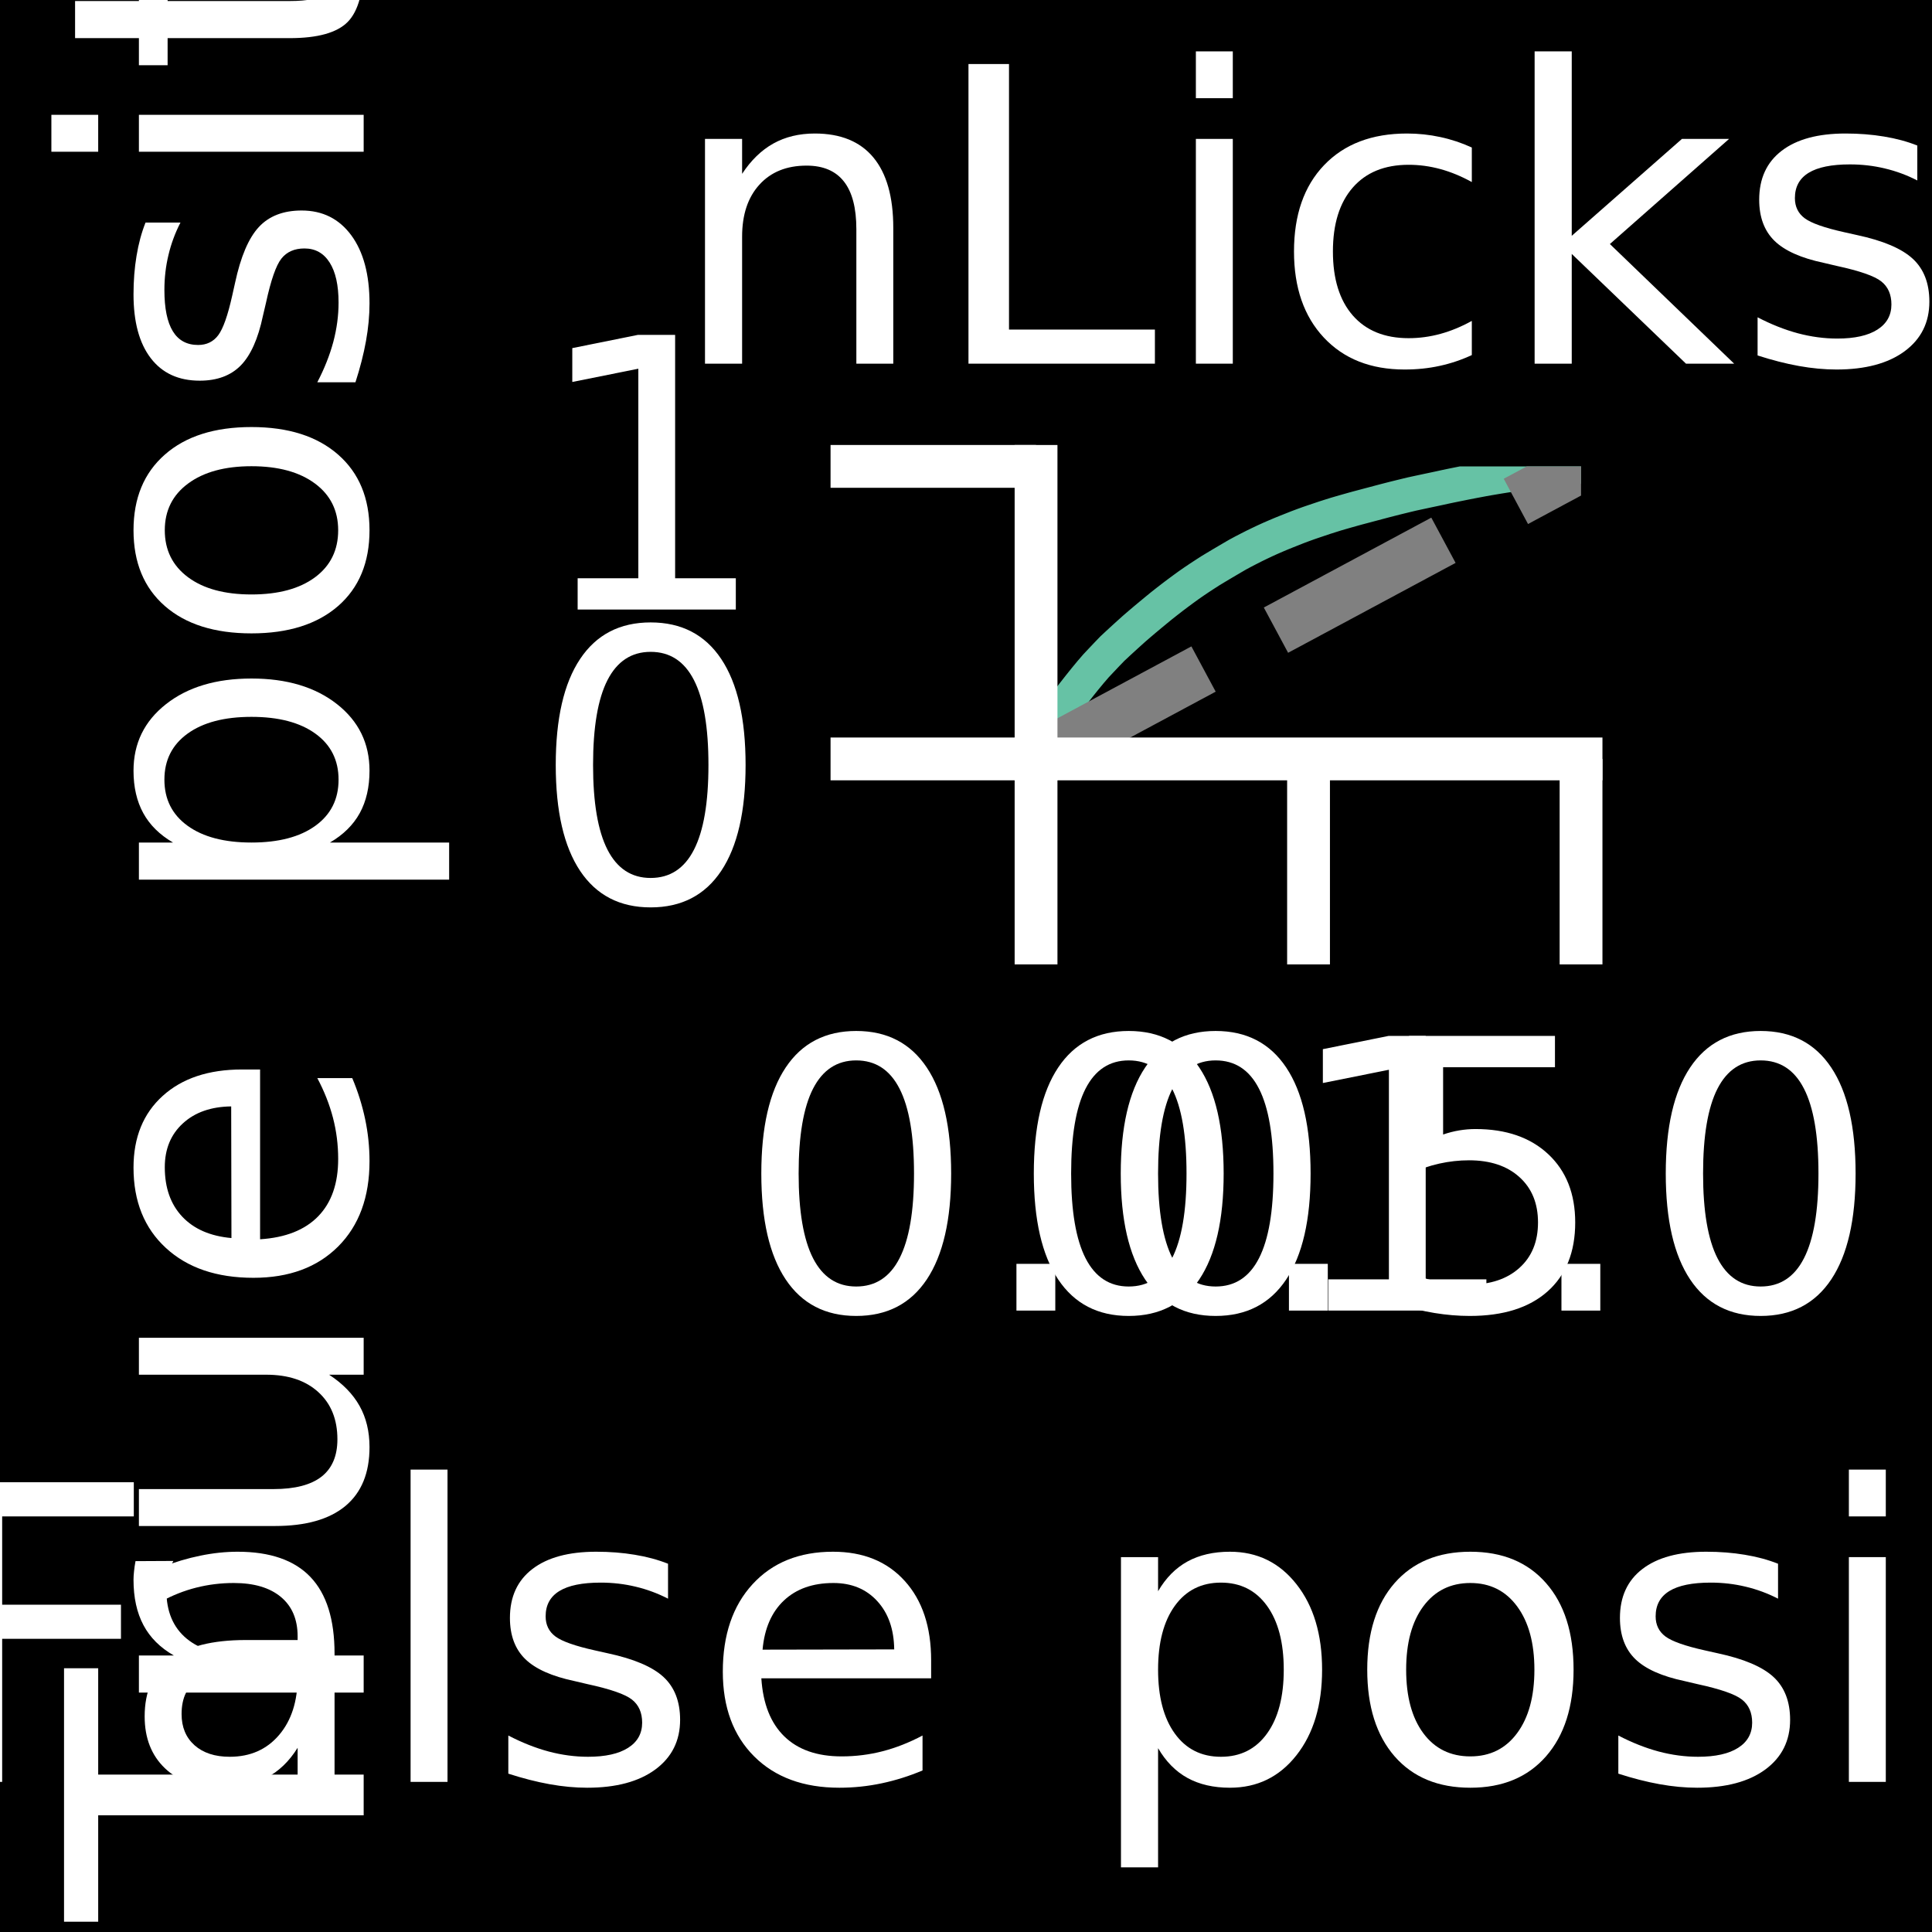
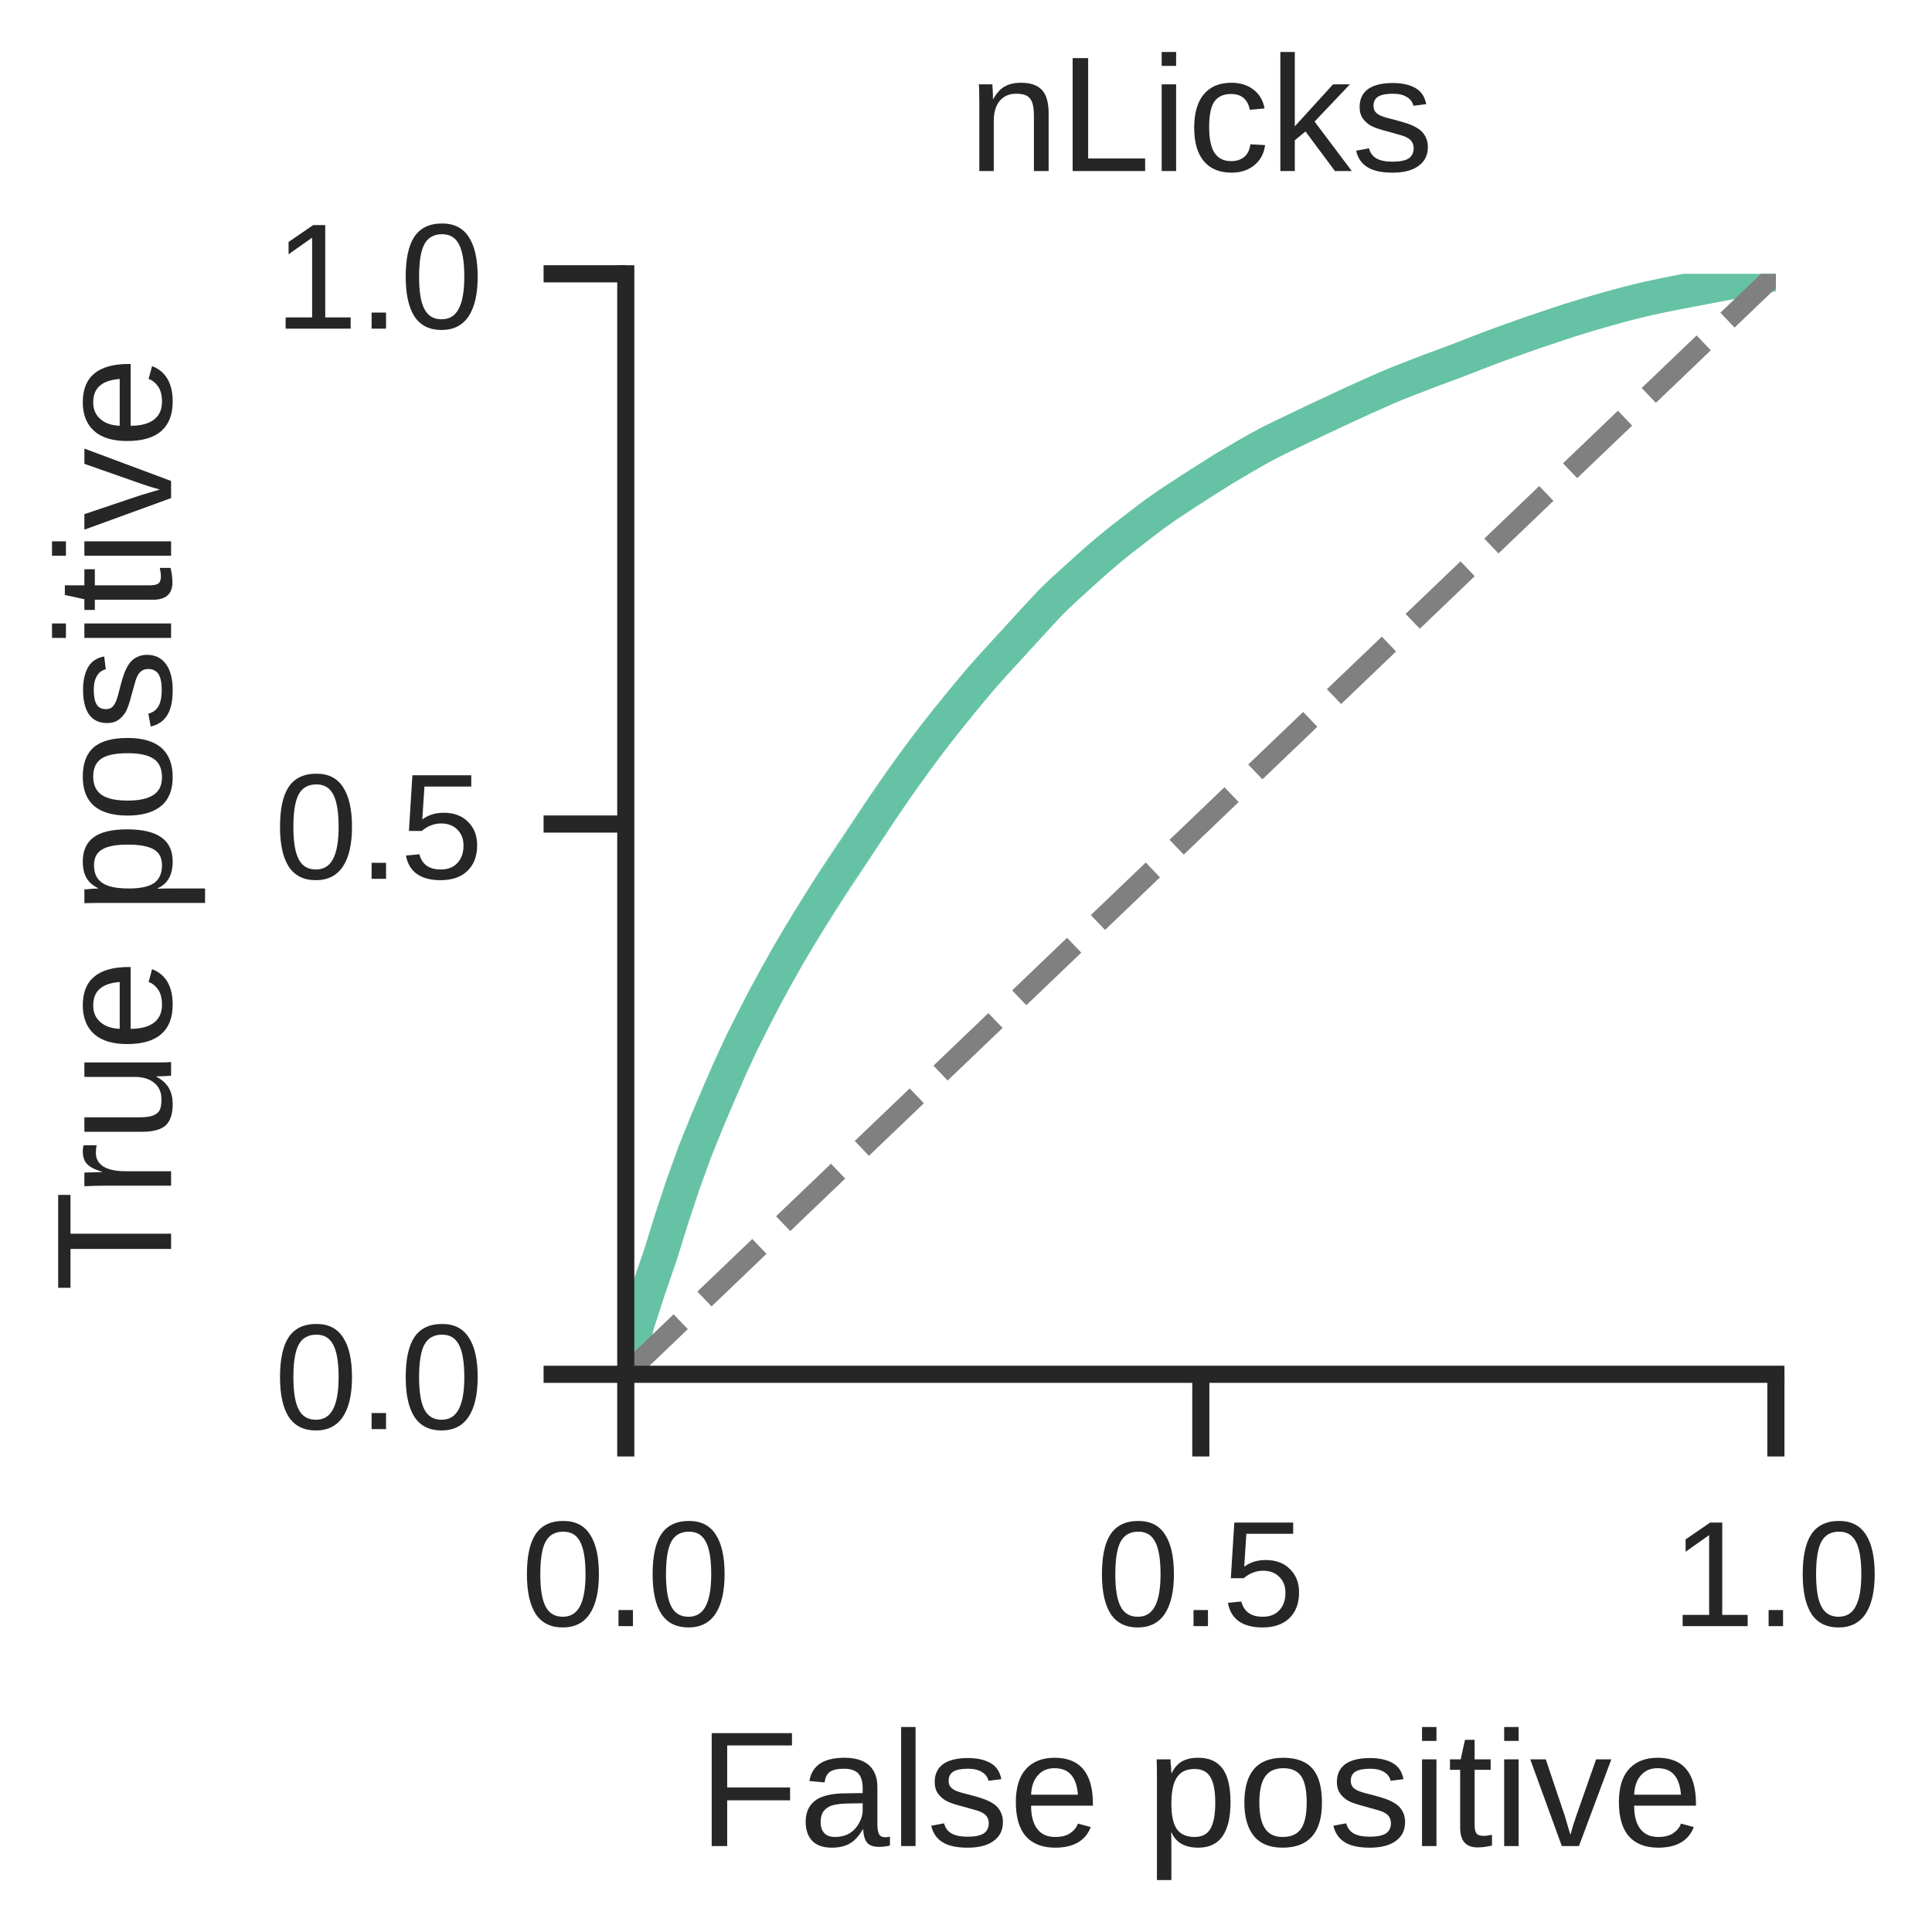
<svg xmlns="http://www.w3.org/2000/svg" xmlns:xlink="http://www.w3.org/1999/xlink" width="112.819pt" height="112.819pt" viewBox="0 0 112.819 112.819" version="1.1">
  <defs>
    <style type="text/css">*{stroke-linejoin: round; stroke-linecap: butt}</style>
  </defs>
  <g id="figure_1">
    <g id="patch_1">
-       <path d="M 0 112.819  L 112.819 112.819  L 112.819 0  L 0 0  z " />
+       <path d="M 0 112.819  L 112.819 112.819  L 112.819 0  L 0 0  z " style="fill: #ffffff" />
    </g>
    <g id="axes_1">
      <g id="patch_2">
-         <path d="M 60.5 44.317  L 92.325 44.317  L 92.325 27.236  L 60.5 27.236  z " />
-       </g>
-       <g id="FillBetweenPolyCollection_1">
-         <defs>
-           <path id="m0d7909b82e" d="M 60.5 -68.502  L 60.5 -68.502  L 60.818 -69.081  L 61.136 -69.566  L 61.454 -70.08  L 61.773 -70.629  L 62.091 -71.1  L 62.409 -71.512  L 62.727 -71.914  L 63.046 -72.31  L 63.364 -72.695  L 63.682 -73.069  L 64 -73.432  L 64.319 -73.769  L 64.637 -74.103  L 64.955 -74.429  L 65.273 -74.726  L 65.592 -75.019  L 65.91 -75.312  L 66.228 -75.603  L 66.546 -75.883  L 66.865 -76.158  L 67.183 -76.429  L 67.501 -76.7  L 67.82 -76.971  L 68.138 -77.232  L 68.456 -77.488  L 68.774 -77.737  L 69.093 -77.98  L 69.411 -78.218  L 69.729 -78.446  L 70.047 -78.667  L 70.366 -78.884  L 70.684 -79.097  L 71.002 -79.299  L 71.32 -79.496  L 71.639 -79.691  L 71.957 -79.884  L 72.275 -80.075  L 72.593 -80.252  L 72.912 -80.425  L 73.23 -80.593  L 73.548 -80.755  L 73.866 -80.912  L 74.185 -81.063  L 74.503 -81.206  L 74.821 -81.345  L 75.139 -81.479  L 75.458 -81.612  L 75.776 -81.747  L 76.094 -81.876  L 76.412 -82  L 76.731 -82.119  L 77.049 -82.235  L 77.367 -82.351  L 77.685 -82.461  L 78.004 -82.57  L 78.322 -82.672  L 78.64 -82.772  L 78.958 -82.87  L 79.277 -82.965  L 79.595 -83.056  L 79.913 -83.146  L 80.231 -83.237  L 80.55 -83.327  L 80.868 -83.416  L 81.186 -83.504  L 81.505 -83.589  L 81.823 -83.672  L 82.141 -83.754  L 82.459 -83.833  L 82.778 -83.905  L 83.096 -83.976  L 83.414 -84.045  L 83.732 -84.115  L 84.051 -84.187  L 84.369 -84.26  L 84.687 -84.332  L 85.005 -84.402  L 85.324 -84.471  L 85.642 -84.538  L 85.96 -84.605  L 86.278 -84.669  L 86.597 -84.732  L 86.915 -84.794  L 87.233 -84.853  L 87.551 -84.911  L 87.87 -84.967  L 88.188 -85.021  L 88.506 -85.072  L 88.824 -85.119  L 89.143 -85.165  L 89.461 -85.208  L 89.779 -85.25  L 90.097 -85.292  L 90.416 -85.334  L 90.734 -85.375  L 91.052 -85.417  L 91.37 -85.458  L 91.689 -85.5  L 92.007 -85.541  L 92.325 -85.582  L 92.325 -85.582  L 92.325 -85.582  L 92.007 -85.552  L 91.689 -85.521  L 91.37 -85.49  L 91.052 -85.46  L 90.734 -85.429  L 90.416 -85.398  L 90.097 -85.367  L 89.779 -85.336  L 89.461 -85.305  L 89.143 -85.272  L 88.824 -85.237  L 88.506 -85.199  L 88.188 -85.158  L 87.87 -85.113  L 87.551 -85.067  L 87.233 -85.019  L 86.915 -84.97  L 86.597 -84.917  L 86.278 -84.861  L 85.96 -84.805  L 85.642 -84.747  L 85.324 -84.688  L 85.005 -84.628  L 84.687 -84.568  L 84.369 -84.505  L 84.051 -84.44  L 83.732 -84.374  L 83.414 -84.309  L 83.096 -84.244  L 82.778 -84.178  L 82.459 -84.112  L 82.141 -84.039  L 81.823 -83.966  L 81.505 -83.893  L 81.186 -83.817  L 80.868 -83.739  L 80.55 -83.66  L 80.231 -83.581  L 79.913 -83.502  L 79.595 -83.424  L 79.277 -83.346  L 78.958 -83.266  L 78.64 -83.184  L 78.322 -83.102  L 78.004 -83.017  L 77.685 -82.927  L 77.367 -82.836  L 77.049 -82.738  L 76.731 -82.64  L 76.412 -82.54  L 76.094 -82.434  L 75.776 -82.324  L 75.458 -82.207  L 75.139 -82.089  L 74.821 -81.965  L 74.503 -81.836  L 74.185 -81.703  L 73.866 -81.564  L 73.548 -81.419  L 73.23 -81.273  L 72.912 -81.118  L 72.593 -80.959  L 72.275 -80.795  L 71.957 -80.615  L 71.639 -80.434  L 71.32 -80.254  L 71.002 -80.072  L 70.684 -79.888  L 70.366 -79.693  L 70.047 -79.494  L 69.729 -79.286  L 69.411 -79.072  L 69.093 -78.847  L 68.774 -78.619  L 68.456 -78.388  L 68.138 -78.151  L 67.82 -77.909  L 67.501 -77.658  L 67.183 -77.403  L 66.865 -77.143  L 66.546 -76.878  L 66.228 -76.61  L 65.91 -76.328  L 65.592 -76.041  L 65.273 -75.75  L 64.955 -75.452  L 64.637 -75.119  L 64.319 -74.781  L 64 -74.439  L 63.682 -74.064  L 63.364 -73.668  L 63.046 -73.262  L 62.727 -72.843  L 62.409 -72.421  L 62.091 -71.983  L 61.773 -71.452  L 61.454 -70.785  L 61.136 -70.157  L 60.818 -69.46  L 60.5 -68.502  z " />
-         </defs>
-         <g clip-path="url(#pec5b5e0165)">
-           <use xlink:href="#m0d7909b82e" x="0" y="112.819" style="fill: #66c2a5; fill-opacity: 0.2" />
-         </g>
+         <path d="M 36.542 80.251  L 103.703 80.251  L 103.703 15.989  L 36.542 15.989  z " style="fill: #ffffff" />
      </g>
      <g id="matplotlib.axis_1">
        <g id="xtick_1">
          <g id="line2d_1">
            <defs>
-               <path id="m58ea35f765" d="M 0 0  L 0 12  " style="stroke: #ffffff; stroke-width: 2.5" />
+               <path id="mabe14b5792" d="M 0 0  L 0 4.8  " style="stroke: #262626" />
            </defs>
            <g>
-               <use xlink:href="#m58ea35f765" x="60.5" y="44.317" style="fill: #ffffff; stroke: #ffffff; stroke-width: 2.5" />
+               <use xlink:href="#mabe14b5792" x="36.542" y="80.251" style="fill: #262626; stroke: #262626" />
            </g>
          </g>
          <g id="text_1">
-             <g style="fill: #ffffff" transform="translate(43.00618 76.53163) scale(0.22 -0.22)">
-               <defs>
-                 <path id="DejaVuSans-13" d="M 2034 4250  Q 1547 4250 1301 3770  Q 1056 3291 1056 2328  Q 1056 1369 1301 889  Q 1547 409 2034 409  Q 2525 409 2770 889  Q 3016 1369 3016 2328  Q 3016 3291 2770 3770  Q 2525 4250 2034 4250  z M 2034 4750  Q 2819 4750 3233 4129  Q 3647 3509 3647 2328  Q 3647 1150 3233 529  Q 2819 -91 2034 -91  Q 1250 -91 836 529  Q 422 1150 422 2328  Q 422 3509 836 4129  Q 1250 4750 2034 4750  z " transform="scale(0.015625)" />
-                 <path id="DejaVuSans-11" d="M 684 794  L 1344 794  L 1344 0  L 684 0  L 684 794  z " transform="scale(0.015625)" />
-               </defs>
-               <use xlink:href="#DejaVuSans-13" />
-               <use xlink:href="#DejaVuSans-11" transform="translate(63.625 0)" />
-               <use xlink:href="#DejaVuSans-13" transform="translate(95.40625 0)" />
-             </g>
+             <text style="font-size: 8.8px; font-family: 'Arial', 'DejaVu Sans', 'Liberation Sans', 'Bitstream Vera Sans', sans-serif; text-anchor: middle; fill: #262626" x="36.542" y="94.957" transform="rotate(-0 36.54162 94.95733)">0.0</text>
          </g>
        </g>
        <g id="xtick_2">
          <g id="line2d_2">
            <g>
-               <use xlink:href="#m58ea35f765" x="76.412" y="44.317" style="fill: #ffffff; stroke: #ffffff; stroke-width: 2.5" />
+               <use xlink:href="#mabe14b5792" x="70.122" y="80.251" style="fill: #262626; stroke: #262626" />
            </g>
          </g>
          <g id="text_2">
-             <g style="fill: #ffffff" transform="translate(58.91898 76.53163) scale(0.22 -0.22)">
-               <defs>
-                 <path id="DejaVuSans-18" d="M 691 4666  L 3169 4666  L 3169 4134  L 1269 4134  L 1269 2991  Q 1406 3038 1543 3061  Q 1681 3084 1819 3084  Q 2600 3084 3056 2656  Q 3513 2228 3513 1497  Q 3513 744 3044 326  Q 2575 -91 1722 -91  Q 1428 -91 1123 -41  Q 819 9 494 109  L 494 744  Q 775 591 1075 516  Q 1375 441 1709 441  Q 2250 441 2565 725  Q 2881 1009 2881 1497  Q 2881 1984 2565 2268  Q 2250 2553 1709 2553  Q 1456 2553 1204 2497  Q 953 2441 691 2322  L 691 4666  z " transform="scale(0.015625)" />
-               </defs>
-               <use xlink:href="#DejaVuSans-13" />
-               <use xlink:href="#DejaVuSans-11" transform="translate(63.625 0)" />
-               <use xlink:href="#DejaVuSans-18" transform="translate(95.40625 0)" />
-             </g>
+             <text style="font-size: 8.8px; font-family: 'Arial', 'DejaVu Sans', 'Liberation Sans', 'Bitstream Vera Sans', sans-serif; text-anchor: middle; fill: #262626" x="70.122" y="94.957" transform="rotate(-0 70.12214 94.95733)">0.5</text>
          </g>
        </g>
        <g id="xtick_3">
          <g id="line2d_3">
            <g>
-               <use xlink:href="#m58ea35f765" x="92.325" y="44.317" style="fill: #ffffff; stroke: #ffffff; stroke-width: 2.5" />
+               <use xlink:href="#mabe14b5792" x="103.703" y="80.251" style="fill: #262626; stroke: #262626" />
            </g>
          </g>
          <g id="text_3">
-             <g style="fill: #ffffff" transform="translate(74.83178 76.53163) scale(0.22 -0.22)">
-               <defs>
-                 <path id="DejaVuSans-14" d="M 794 531  L 1825 531  L 1825 4091  L 703 3866  L 703 4441  L 1819 4666  L 2450 4666  L 2450 531  L 3481 531  L 3481 0  L 794 0  L 794 531  z " transform="scale(0.015625)" />
-               </defs>
-               <use xlink:href="#DejaVuSans-14" />
-               <use xlink:href="#DejaVuSans-11" transform="translate(63.625 0)" />
-               <use xlink:href="#DejaVuSans-13" transform="translate(95.40625 0)" />
-             </g>
+             <text style="font-size: 8.8px; font-family: 'Arial', 'DejaVu Sans', 'Liberation Sans', 'Bitstream Vera Sans', sans-serif; text-anchor: middle; fill: #262626" x="103.703" y="94.957" transform="rotate(-0 103.7027 94.95733)">1.0</text>
          </g>
        </g>
        <g id="text_4">
-           <g style="fill: #ffffff" transform="translate(-4.595082 104.053) scale(0.24 -0.24)">
-             <defs>
-               <path id="DejaVuSans-29" d="M 628 4666  L 3309 4666  L 3309 4134  L 1259 4134  L 1259 2759  L 3109 2759  L 3109 2228  L 1259 2228  L 1259 0  L 628 0  L 628 4666  z " transform="scale(0.015625)" />
-               <path id="DejaVuSans-44" d="M 2194 1759  Q 1497 1759 1228 1600  Q 959 1441 959 1056  Q 959 750 1161 570  Q 1363 391 1709 391  Q 2188 391 2477 730  Q 2766 1069 2766 1631  L 2766 1759  L 2194 1759  z M 3341 1997  L 3341 0  L 2766 0  L 2766 531  Q 2569 213 2275 61  Q 1981 -91 1556 -91  Q 1019 -91 701 211  Q 384 513 384 1019  Q 384 1609 779 1909  Q 1175 2209 1959 2209  L 2766 2209  L 2766 2266  Q 2766 2663 2505 2880  Q 2244 3097 1772 3097  Q 1472 3097 1187 3025  Q 903 2953 641 2809  L 641 3341  Q 956 3463 1253 3523  Q 1550 3584 1831 3584  Q 2591 3584 2966 3190  Q 3341 2797 3341 1997  z " transform="scale(0.015625)" />
-               <path id="DejaVuSans-4f" d="M 603 4863  L 1178 4863  L 1178 0  L 603 0  L 603 4863  z " transform="scale(0.015625)" />
-               <path id="DejaVuSans-56" d="M 2834 3397  L 2834 2853  Q 2591 2978 2328 3040  Q 2066 3103 1784 3103  Q 1356 3103 1142 2972  Q 928 2841 928 2578  Q 928 2378 1081 2264  Q 1234 2150 1697 2047  L 1894 2003  Q 2506 1872 2764 1633  Q 3022 1394 3022 966  Q 3022 478 2636 193  Q 2250 -91 1575 -91  Q 1294 -91 989 -36  Q 684 19 347 128  L 347 722  Q 666 556 975 473  Q 1284 391 1588 391  Q 1994 391 2212 530  Q 2431 669 2431 922  Q 2431 1156 2273 1281  Q 2116 1406 1581 1522  L 1381 1569  Q 847 1681 609 1914  Q 372 2147 372 2553  Q 372 3047 722 3315  Q 1072 3584 1716 3584  Q 2034 3584 2315 3537  Q 2597 3491 2834 3397  z " transform="scale(0.015625)" />
-               <path id="DejaVuSans-48" d="M 3597 1894  L 3597 1613  L 953 1613  Q 991 1019 1311 708  Q 1631 397 2203 397  Q 2534 397 2845 478  Q 3156 559 3463 722  L 3463 178  Q 3153 47 2828 -22  Q 2503 -91 2169 -91  Q 1331 -91 842 396  Q 353 884 353 1716  Q 353 2575 817 3079  Q 1281 3584 2069 3584  Q 2775 3584 3186 3129  Q 3597 2675 3597 1894  z M 3022 2063  Q 3016 2534 2758 2815  Q 2500 3097 2075 3097  Q 1594 3097 1305 2825  Q 1016 2553 972 2059  L 3022 2063  z " transform="scale(0.015625)" />
-               <path id="DejaVuSans-3" transform="scale(0.015625)" />
-               <path id="DejaVuSans-53" d="M 1159 525  L 1159 -1331  L 581 -1331  L 581 3500  L 1159 3500  L 1159 2969  Q 1341 3281 1617 3432  Q 1894 3584 2278 3584  Q 2916 3584 3314 3078  Q 3713 2572 3713 1747  Q 3713 922 3314 415  Q 2916 -91 2278 -91  Q 1894 -91 1617 61  Q 1341 213 1159 525  z M 3116 1747  Q 3116 2381 2855 2742  Q 2594 3103 2138 3103  Q 1681 3103 1420 2742  Q 1159 2381 1159 1747  Q 1159 1113 1420 752  Q 1681 391 2138 391  Q 2594 391 2855 752  Q 3116 1113 3116 1747  z " transform="scale(0.015625)" />
-               <path id="DejaVuSans-52" d="M 1959 3097  Q 1497 3097 1228 2736  Q 959 2375 959 1747  Q 959 1119 1226 758  Q 1494 397 1959 397  Q 2419 397 2687 759  Q 2956 1122 2956 1747  Q 2956 2369 2687 2733  Q 2419 3097 1959 3097  z M 1959 3584  Q 2709 3584 3137 3096  Q 3566 2609 3566 1747  Q 3566 888 3137 398  Q 2709 -91 1959 -91  Q 1206 -91 779 398  Q 353 888 353 1747  Q 353 2609 779 3096  Q 1206 3584 1959 3584  z " transform="scale(0.015625)" />
-               <path id="DejaVuSans-4c" d="M 603 3500  L 1178 3500  L 1178 0  L 603 0  L 603 3500  z M 603 4863  L 1178 4863  L 1178 4134  L 603 4134  L 603 4863  z " transform="scale(0.015625)" />
-               <path id="DejaVuSans-57" d="M 1172 4494  L 1172 3500  L 2356 3500  L 2356 3053  L 1172 3053  L 1172 1153  Q 1172 725 1289 603  Q 1406 481 1766 481  L 2356 481  L 2356 0  L 1766 0  Q 1100 0 847 248  Q 594 497 594 1153  L 594 3053  L 172 3053  L 172 3500  L 594 3500  L 594 4494  L 1172 4494  z " transform="scale(0.015625)" />
-               <path id="DejaVuSans-59" d="M 191 3500  L 800 3500  L 1894 563  L 2988 3500  L 3597 3500  L 2284 0  L 1503 0  L 191 3500  z " transform="scale(0.015625)" />
-             </defs>
-             <use xlink:href="#DejaVuSans-29" />
-             <use xlink:href="#DejaVuSans-44" transform="translate(48.34375 0)" />
-             <use xlink:href="#DejaVuSans-4f" transform="translate(109.625 0)" />
-             <use xlink:href="#DejaVuSans-56" transform="translate(137.4062 0)" />
-             <use xlink:href="#DejaVuSans-48" transform="translate(189.5 0)" />
-             <use xlink:href="#DejaVuSans-3" transform="translate(251.0312 0)" />
-             <use xlink:href="#DejaVuSans-53" transform="translate(282.8125 0)" />
-             <use xlink:href="#DejaVuSans-52" transform="translate(346.2969 0)" />
-             <use xlink:href="#DejaVuSans-56" transform="translate(407.4844 0)" />
-             <use xlink:href="#DejaVuSans-4c" transform="translate(459.5781 0)" />
-             <use xlink:href="#DejaVuSans-57" transform="translate(487.3594 0)" />
-             <use xlink:href="#DejaVuSans-4c" transform="translate(526.5625 0)" />
-             <use xlink:href="#DejaVuSans-59" transform="translate(554.3438 0)" />
-             <use xlink:href="#DejaVuSans-48" transform="translate(613.5312 0)" />
-           </g>
+           <text style="font-size: 9.6px; font-family: 'Arial', 'DejaVu Sans', 'Liberation Sans', 'Bitstream Vera Sans', sans-serif; text-anchor: middle; fill: #262626" x="70.122" y="107.798" transform="rotate(-0 70.12214 107.7983)">False positive</text>
        </g>
      </g>
      <g id="matplotlib.axis_2">
        <g id="ytick_1">
          <g id="line2d_4">
            <defs>
-               <path id="mf90e40e846" d="M 0 0  L -12 0  " style="stroke: #ffffff; stroke-width: 2.5" />
+               <path id="ma2720c1cc0" d="M 0 0  L -4.8 0  " style="stroke: #262626" />
            </defs>
            <g>
-               <use xlink:href="#mf90e40e846" x="60.5" y="44.317" style="fill: #ffffff; stroke: #ffffff; stroke-width: 2.5" />
+               <use xlink:href="#ma2720c1cc0" x="36.542" y="80.251" style="fill: #262626; stroke: #262626" />
            </g>
          </g>
          <g id="text_5">
-             <g style="fill: #ffffff" transform="translate(31.00211 52.67421) scale(0.22 -0.22)">
-               <use xlink:href="#DejaVuSans-13" />
-             </g>
+             <text style="font-size: 8.8px; font-family: 'Arial', 'DejaVu Sans', 'Liberation Sans', 'Bitstream Vera Sans', sans-serif; text-anchor: end; fill: #262626" x="28.242" y="83.454" transform="rotate(-0 28.24161 83.45401)">0.0</text>
          </g>
        </g>
        <g id="ytick_2">
          <g id="line2d_5">
            <g>
-               <use xlink:href="#mf90e40e846" x="60.5" y="27.236" style="fill: #ffffff; stroke: #ffffff; stroke-width: 2.5" />
+               <use xlink:href="#ma2720c1cc0" x="36.542" y="48.12" style="fill: #262626; stroke: #262626" />
            </g>
          </g>
          <g id="text_6">
-             <g style="fill: #ffffff" transform="translate(31.00211 35.59391) scale(0.22 -0.22)">
-               <use xlink:href="#DejaVuSans-14" />
+             <text style="font-size: 8.8px; font-family: 'Arial', 'DejaVu Sans', 'Liberation Sans', 'Bitstream Vera Sans', sans-serif; text-anchor: end; fill: #262626" x="28.242" y="51.323" transform="rotate(-0 28.24161 51.32332)">0.5</text>
+           </g>
+         </g>
+         <g id="ytick_3">
+           <g id="line2d_6">
+             <g>
+               <use xlink:href="#ma2720c1cc0" x="36.542" y="15.989" style="fill: #262626; stroke: #262626" />
            </g>
          </g>
-         </g>
-         <g id="text_7">
-           <g style="fill: #ffffff" transform="translate(21.23649 112.1473) rotate(-90) scale(0.24 -0.24)">
-             <defs>
-               <path id="DejaVuSans-37" d="M -19 4666  L 3928 4666  L 3928 4134  L 2272 4134  L 2272 0  L 1638 0  L 1638 4134  L -19 4134  L -19 4666  z " transform="scale(0.015625)" />
-               <path id="DejaVuSans-55" d="M 2631 2963  Q 2534 3019 2420 3045  Q 2306 3072 2169 3072  Q 1681 3072 1420 2755  Q 1159 2438 1159 1844  L 1159 0  L 581 0  L 581 3500  L 1159 3500  L 1159 2956  Q 1341 3275 1631 3429  Q 1922 3584 2338 3584  Q 2397 3584 2469 3576  Q 2541 3569 2628 3553  L 2631 2963  z " transform="scale(0.015625)" />
-               <path id="DejaVuSans-58" d="M 544 1381  L 544 3500  L 1119 3500  L 1119 1403  Q 1119 906 1312 657  Q 1506 409 1894 409  Q 2359 409 2629 706  Q 2900 1003 2900 1516  L 2900 3500  L 3475 3500  L 3475 0  L 2900 0  L 2900 538  Q 2691 219 2414 64  Q 2138 -91 1772 -91  Q 1169 -91 856 284  Q 544 659 544 1381  z M 1991 3584  L 1991 3584  z " transform="scale(0.015625)" />
-             </defs>
-             <use xlink:href="#DejaVuSans-37" />
-             <use xlink:href="#DejaVuSans-55" transform="translate(46.375 0)" />
-             <use xlink:href="#DejaVuSans-58" transform="translate(87.48438 0)" />
-             <use xlink:href="#DejaVuSans-48" transform="translate(150.8594 0)" />
-             <use xlink:href="#DejaVuSans-3" transform="translate(212.3906 0)" />
-             <use xlink:href="#DejaVuSans-53" transform="translate(244.1719 0)" />
-             <use xlink:href="#DejaVuSans-52" transform="translate(307.6562 0)" />
-             <use xlink:href="#DejaVuSans-56" transform="translate(368.8438 0)" />
-             <use xlink:href="#DejaVuSans-4c" transform="translate(420.9375 0)" />
-             <use xlink:href="#DejaVuSans-57" transform="translate(448.7188 0)" />
-             <use xlink:href="#DejaVuSans-4c" transform="translate(487.9219 0)" />
-             <use xlink:href="#DejaVuSans-59" transform="translate(515.7031 0)" />
-             <use xlink:href="#DejaVuSans-48" transform="translate(574.8906 0)" />
+           <g id="text_7">
+             <text style="font-size: 8.8px; font-family: 'Arial', 'DejaVu Sans', 'Liberation Sans', 'Bitstream Vera Sans', sans-serif; text-anchor: end; fill: #262626" x="28.242" y="19.193" transform="rotate(-0 28.24161 19.19262)">1.0</text>
          </g>
        </g>
+         <g id="text_8">
+           <text style="font-size: 9.6px; font-family: 'Arial', 'DejaVu Sans', 'Liberation Sans', 'Bitstream Vera Sans', sans-serif; text-anchor: middle; fill: #262626" x="9.989" y="48.12" transform="rotate(-90 9.989302 48.12)">True positive</text>
+         </g>
      </g>
-       <g id="line2d_6">
-         <path d="M 60.5 44.317  L 60.818 43.548  L 61.136 42.958  L 61.454 42.386  L 61.773 41.778  L 62.091 41.277  L 62.409 40.852  L 62.727 40.44  L 63.046 40.033  L 63.364 39.637  L 63.682 39.252  L 64 38.883  L 64.319 38.544  L 64.637 38.208  L 64.955 37.878  L 65.273 37.581  L 65.592 37.288  L 65.91 36.999  L 66.228 36.713  L 66.546 36.439  L 66.865 36.168  L 67.183 35.903  L 67.501 35.64  L 67.82 35.379  L 68.138 35.128  L 68.456 34.881  L 68.774 34.641  L 69.093 34.405  L 69.411 34.174  L 69.729 33.953  L 70.047 33.739  L 70.366 33.531  L 70.684 33.326  L 71.002 33.134  L 71.32 32.944  L 71.639 32.756  L 71.957 32.569  L 72.275 32.384  L 72.593 32.213  L 72.912 32.048  L 73.23 31.886  L 73.548 31.732  L 73.866 31.581  L 74.185 31.436  L 74.503 31.298  L 74.821 31.164  L 75.139 31.035  L 75.458 30.909  L 75.776 30.783  L 76.094 30.664  L 76.412 30.549  L 76.731 30.44  L 77.049 30.333  L 77.367 30.226  L 77.685 30.125  L 78.004 30.025  L 78.322 29.932  L 78.64 29.841  L 78.958 29.751  L 79.277 29.663  L 79.595 29.579  L 79.913 29.494  L 80.231 29.41  L 80.55 29.325  L 80.868 29.241  L 81.186 29.159  L 81.505 29.078  L 81.823 29  L 82.141 28.922  L 82.459 28.846  L 82.778 28.777  L 83.096 28.709  L 83.414 28.641  L 83.732 28.574  L 84.051 28.506  L 84.369 28.436  L 84.687 28.369  L 85.005 28.304  L 85.324 28.24  L 85.642 28.176  L 85.96 28.114  L 86.278 28.054  L 86.597 27.994  L 86.915 27.937  L 87.233 27.883  L 87.551 27.83  L 87.87 27.779  L 88.188 27.729  L 88.506 27.683  L 88.824 27.641  L 89.143 27.601  L 89.461 27.562  L 89.779 27.526  L 90.097 27.489  L 90.416 27.453  L 90.734 27.417  L 91.052 27.381  L 91.37 27.345  L 91.689 27.308  L 92.007 27.272  L 92.325 27.236  " clip-path="url(#pec5b5e0165)" style="fill: none; stroke: #66c2a5; stroke-width: 2; stroke-linecap: square" />
+       <g id="FillBetweenPolyCollection_1">
+         <defs>
+           <path id="me983e9cbdf" d="M 36.542 -32.568  L 36.542 -32.568  L 37.213 -34.74  L 37.885 -36.445  L 38.556 -38.189  L 39.228 -40.178  L 39.9 -42.095  L 40.571 -43.861  L 41.243 -45.483  L 41.914 -47.015  L 42.586 -48.497  L 43.258 -49.906  L 43.929 -51.225  L 44.601 -52.517  L 45.273 -53.749  L 45.944 -54.938  L 46.616 -56.077  L 47.287 -57.177  L 47.959 -58.257  L 48.631 -59.311  L 49.302 -60.33  L 49.974 -61.354  L 50.645 -62.384  L 51.317 -63.44  L 51.989 -64.471  L 52.66 -65.477  L 53.332 -66.453  L 54.003 -67.403  L 54.675 -68.324  L 55.347 -69.213  L 56.018 -70.074  L 56.69 -70.934  L 57.362 -71.772  L 58.033 -72.566  L 58.705 -73.336  L 59.376 -74.103  L 60.048 -74.869  L 60.72 -75.628  L 61.391 -76.371  L 62.063 -77.047  L 62.734 -77.686  L 63.406 -78.324  L 64.078 -78.952  L 64.749 -79.55  L 65.421 -80.125  L 66.092 -80.666  L 66.764 -81.223  L 67.436 -81.764  L 68.107 -82.273  L 68.779 -82.757  L 69.451 -83.232  L 70.122 -83.697  L 70.794 -84.154  L 71.465 -84.607  L 72.137 -85.036  L 72.809 -85.46  L 73.48 -85.873  L 74.152 -86.261  L 74.823 -86.61  L 75.495 -86.952  L 76.167 -87.292  L 76.838 -87.631  L 77.51 -87.963  L 78.181 -88.295  L 78.853 -88.624  L 79.525 -88.945  L 80.196 -89.259  L 80.868 -89.571  L 81.54 -89.868  L 82.211 -90.142  L 82.883 -90.414  L 83.554 -90.681  L 84.226 -90.939  L 84.898 -91.196  L 85.569 -91.471  L 86.241 -91.749  L 86.912 -92.026  L 87.584 -92.293  L 88.256 -92.552  L 88.927 -92.809  L 89.599 -93.06  L 90.27 -93.301  L 90.942 -93.542  L 91.614 -93.78  L 92.285 -94.006  L 92.957 -94.226  L 93.629 -94.44  L 94.3 -94.648  L 94.972 -94.849  L 95.643 -95.039  L 96.315 -95.21  L 96.987 -95.371  L 97.658 -95.524  L 98.33 -95.673  L 99.001 -95.818  L 99.673 -95.962  L 100.345 -96.107  L 101.016 -96.252  L 101.688 -96.396  L 102.359 -96.541  L 103.031 -96.685  L 103.703 -96.83  L 103.703 -96.83  L 103.703 -96.83  L 103.031 -96.721  L 102.359 -96.613  L 101.688 -96.504  L 101.016 -96.396  L 100.345 -96.287  L 99.673 -96.178  L 99.001 -96.07  L 98.33 -95.961  L 97.658 -95.847  L 96.987 -95.727  L 96.315 -95.6  L 95.643 -95.46  L 94.972 -95.308  L 94.3 -95.148  L 93.629 -94.977  L 92.957 -94.802  L 92.285 -94.62  L 91.614 -94.429  L 90.942 -94.223  L 90.27 -94.012  L 89.599 -93.802  L 88.927 -93.585  L 88.256 -93.363  L 87.584 -93.14  L 86.912 -92.907  L 86.241 -92.665  L 85.569 -92.422  L 84.898 -92.178  L 84.226 -91.938  L 83.554 -91.698  L 82.883 -91.452  L 82.211 -91.201  L 81.54 -90.949  L 80.868 -90.675  L 80.196 -90.389  L 79.525 -90.103  L 78.853 -89.812  L 78.181 -89.515  L 77.51 -89.217  L 76.838 -88.921  L 76.167 -88.621  L 75.495 -88.318  L 74.823 -88.015  L 74.152 -87.703  L 73.48 -87.367  L 72.809 -87.015  L 72.137 -86.653  L 71.465 -86.288  L 70.794 -85.895  L 70.122 -85.5  L 69.451 -85.103  L 68.779 -84.701  L 68.107 -84.291  L 67.436 -83.853  L 66.764 -83.385  L 66.092 -82.902  L 65.421 -82.409  L 64.749 -81.883  L 64.078 -81.338  L 63.406 -80.767  L 62.734 -80.189  L 62.063 -79.612  L 61.391 -78.995  L 60.72 -78.3  L 60.048 -77.597  L 59.376 -76.893  L 58.705 -76.194  L 58.033 -75.497  L 57.362 -74.782  L 56.69 -74.033  L 56.018 -73.253  L 55.347 -72.461  L 54.675 -71.649  L 54.003 -70.81  L 53.332 -69.941  L 52.66 -69.043  L 51.989 -68.119  L 51.317 -67.172  L 50.645 -66.196  L 49.974 -65.208  L 49.302 -64.226  L 48.631 -63.221  L 47.959 -62.177  L 47.287 -61.104  L 46.616 -60.004  L 45.944 -58.848  L 45.273 -57.645  L 44.601 -56.397  L 43.929 -55.074  L 43.258 -53.709  L 42.586 -52.196  L 41.914 -50.597  L 41.243 -48.959  L 40.571 -47.239  L 39.9 -45.299  L 39.228 -43.17  L 38.556 -40.831  L 37.885 -38.694  L 37.213 -36.246  L 36.542 -32.568  z " />
+         </defs>
+         <g clip-path="url(#p73193a380a)">
+           <use xlink:href="#me983e9cbdf" x="0" y="112.819" style="fill: #66c2a5; fill-opacity: 0.2" />
+         </g>
      </g>
      <g id="line2d_7">
-         <path d="M 60.5 44.317  L 92.325 27.236  " clip-path="url(#pec5b5e0165)" style="fill: none; stroke-dasharray: 11.1,4.8; stroke-dashoffset: 0; stroke: #808080; stroke-width: 3" />
+         <path d="M 36.542 80.251  L 37.213 77.326  L 37.885 75.25  L 38.556 73.309  L 39.228 71.145  L 39.9 69.121  L 40.571 67.269  L 41.243 65.598  L 41.914 64.013  L 42.586 62.472  L 43.258 61.012  L 43.929 59.669  L 44.601 58.362  L 45.273 57.122  L 45.944 55.926  L 46.616 54.779  L 47.287 53.678  L 47.959 52.602  L 48.631 51.553  L 49.302 50.541  L 49.974 49.538  L 50.645 48.529  L 51.317 47.513  L 51.989 46.524  L 52.66 45.559  L 53.332 44.622  L 54.003 43.713  L 54.675 42.833  L 55.347 41.982  L 56.018 41.155  L 56.69 40.335  L 57.362 39.542  L 58.033 38.787  L 58.705 38.054  L 59.376 37.321  L 60.048 36.586  L 60.72 35.855  L 61.391 35.136  L 62.063 34.49  L 62.734 33.882  L 63.406 33.273  L 64.078 32.674  L 64.749 32.102  L 65.421 31.552  L 66.092 31.035  L 66.764 30.515  L 67.436 30.01  L 68.107 29.537  L 68.779 29.09  L 69.451 28.651  L 70.122 28.22  L 70.794 27.794  L 71.465 27.371  L 72.137 26.975  L 72.809 26.581  L 73.48 26.199  L 74.152 25.837  L 74.823 25.507  L 75.495 25.184  L 76.167 24.862  L 76.838 24.543  L 77.51 24.229  L 78.181 23.914  L 78.853 23.601  L 79.525 23.295  L 80.196 22.995  L 80.868 22.696  L 81.54 22.41  L 82.211 22.148  L 82.883 21.886  L 83.554 21.629  L 84.226 21.381  L 84.898 21.132  L 85.569 20.872  L 86.241 20.612  L 86.912 20.352  L 87.584 20.103  L 88.256 19.861  L 88.927 19.622  L 89.599 19.388  L 90.27 19.162  L 90.942 18.936  L 91.614 18.714  L 92.285 18.506  L 92.957 18.305  L 93.629 18.11  L 94.3 17.921  L 94.972 17.74  L 95.643 17.57  L 96.315 17.414  L 96.987 17.27  L 97.658 17.133  L 98.33 17.002  L 99.001 16.875  L 99.673 16.749  L 100.345 16.622  L 101.016 16.495  L 101.688 16.369  L 102.359 16.242  L 103.031 16.116  L 103.703 15.989  " clip-path="url(#p73193a380a)" style="fill: none; stroke: #66c2a5; stroke-width: 2; stroke-linecap: round" />
+       </g>
+       <g id="line2d_8">
+         <path d="M 36.542 80.251  L 103.703 15.989  " clip-path="url(#p73193a380a)" style="fill: none; stroke-dasharray: 4.44,1.92; stroke-dashoffset: 0; stroke: #808080; stroke-width: 1.2" />
      </g>
      <g id="patch_3">
-         <path d="M 60.5 44.317  L 60.5 27.236  " style="fill: none; stroke: #ffffff; stroke-width: 2.5; stroke-linejoin: miter; stroke-linecap: square" />
+         <path d="M 36.542 80.251  L 36.542 15.989  " style="fill: none; stroke: #262626; stroke-linejoin: miter; stroke-linecap: square" />
      </g>
      <g id="patch_4">
-         <path d="M 60.5 44.317  L 92.325 44.317  " style="fill: none; stroke: #ffffff; stroke-width: 2.5; stroke-linejoin: miter; stroke-linecap: square" />
+         <path d="M 36.542 80.251  L 103.703 80.251  " style="fill: none; stroke: #262626; stroke-linejoin: miter; stroke-linecap: square" />
      </g>
-       <g id="text_8">
-         <g style="fill: #ffffff" transform="translate(38.98929 21.23649) scale(0.24 -0.24)">
-           <defs>
-             <path id="DejaVuSans-51" d="M 3513 2113  L 3513 0  L 2938 0  L 2938 2094  Q 2938 2591 2744 2837  Q 2550 3084 2163 3084  Q 1697 3084 1428 2787  Q 1159 2491 1159 1978  L 1159 0  L 581 0  L 581 3500  L 1159 3500  L 1159 2956  Q 1366 3272 1645 3428  Q 1925 3584 2291 3584  Q 2894 3584 3203 3211  Q 3513 2838 3513 2113  z " transform="scale(0.015625)" />
-             <path id="DejaVuSans-2f" d="M 628 4666  L 1259 4666  L 1259 531  L 3531 531  L 3531 0  L 628 0  L 628 4666  z " transform="scale(0.015625)" />
-             <path id="DejaVuSans-46" d="M 3122 3366  L 3122 2828  Q 2878 2963 2633 3030  Q 2388 3097 2138 3097  Q 1578 3097 1268 2742  Q 959 2388 959 1747  Q 959 1106 1268 751  Q 1578 397 2138 397  Q 2388 397 2633 464  Q 2878 531 3122 666  L 3122 134  Q 2881 22 2623 -34  Q 2366 -91 2075 -91  Q 1284 -91 818 406  Q 353 903 353 1747  Q 353 2603 823 3093  Q 1294 3584 2113 3584  Q 2378 3584 2631 3529  Q 2884 3475 3122 3366  z " transform="scale(0.015625)" />
-             <path id="DejaVuSans-4e" d="M 581 4863  L 1159 4863  L 1159 1991  L 2875 3500  L 3609 3500  L 1753 1863  L 3688 0  L 2938 0  L 1159 1709  L 1159 0  L 581 0  L 581 4863  z " transform="scale(0.015625)" />
-           </defs>
-           <use xlink:href="#DejaVuSans-51" />
-           <use xlink:href="#DejaVuSans-2f" transform="translate(63.375 0)" />
-           <use xlink:href="#DejaVuSans-4c" transform="translate(119.0938 0)" />
-           <use xlink:href="#DejaVuSans-46" transform="translate(146.875 0)" />
-           <use xlink:href="#DejaVuSans-4e" transform="translate(201.8594 0)" />
-           <use xlink:href="#DejaVuSans-56" transform="translate(259.7656 0)" />
-         </g>
+       <g id="text_9">
+         <text style="font-size: 9.6px; font-family: 'Arial', 'DejaVu Sans', 'Liberation Sans', 'Bitstream Vera Sans', sans-serif; text-anchor: middle; fill: #262626" x="70.122" y="9.989" transform="rotate(-0 70.12214 9.989303)">nLicks</text>
      </g>
      <g id="legend_1" />
    </g>
  </g>
  <defs>
-     <clipPath id="pec5b5e0165">
-       <rect x="60.5" y="27.236" width="31.826" height="17.08" />
+     <clipPath id="p73193a380a">
+       <rect x="36.542" y="15.989" width="67.161" height="64.261" />
    </clipPath>
  </defs>
</svg>
